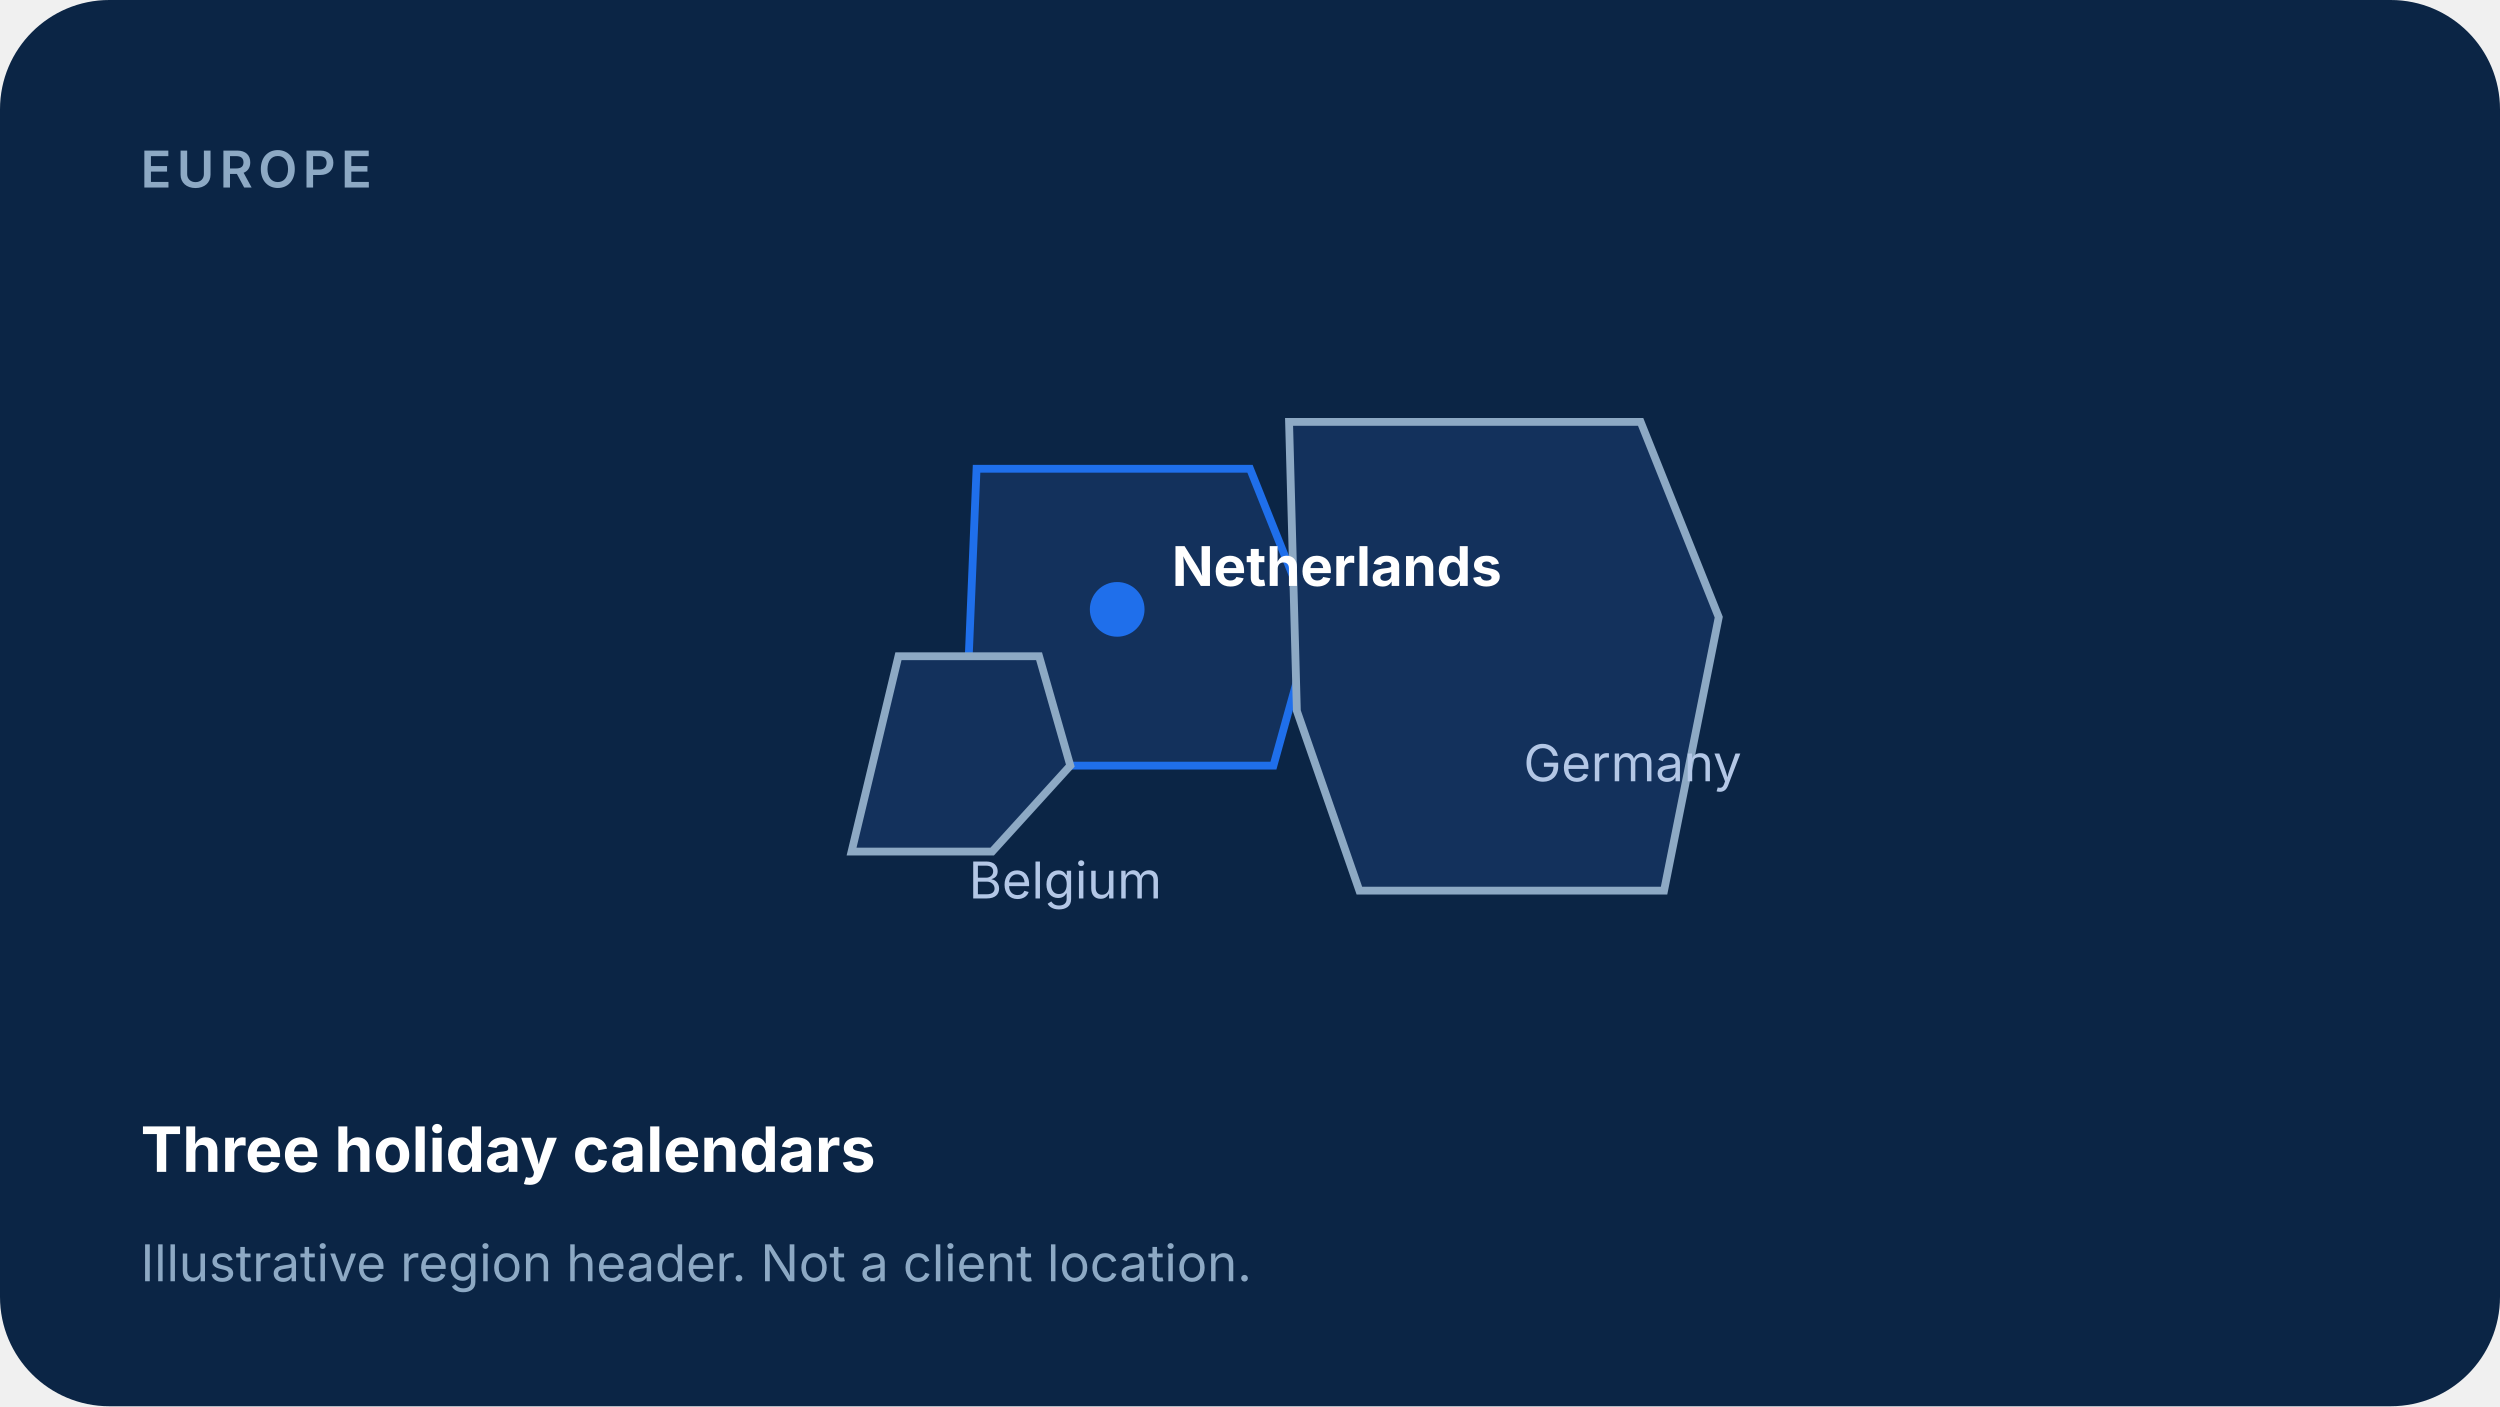
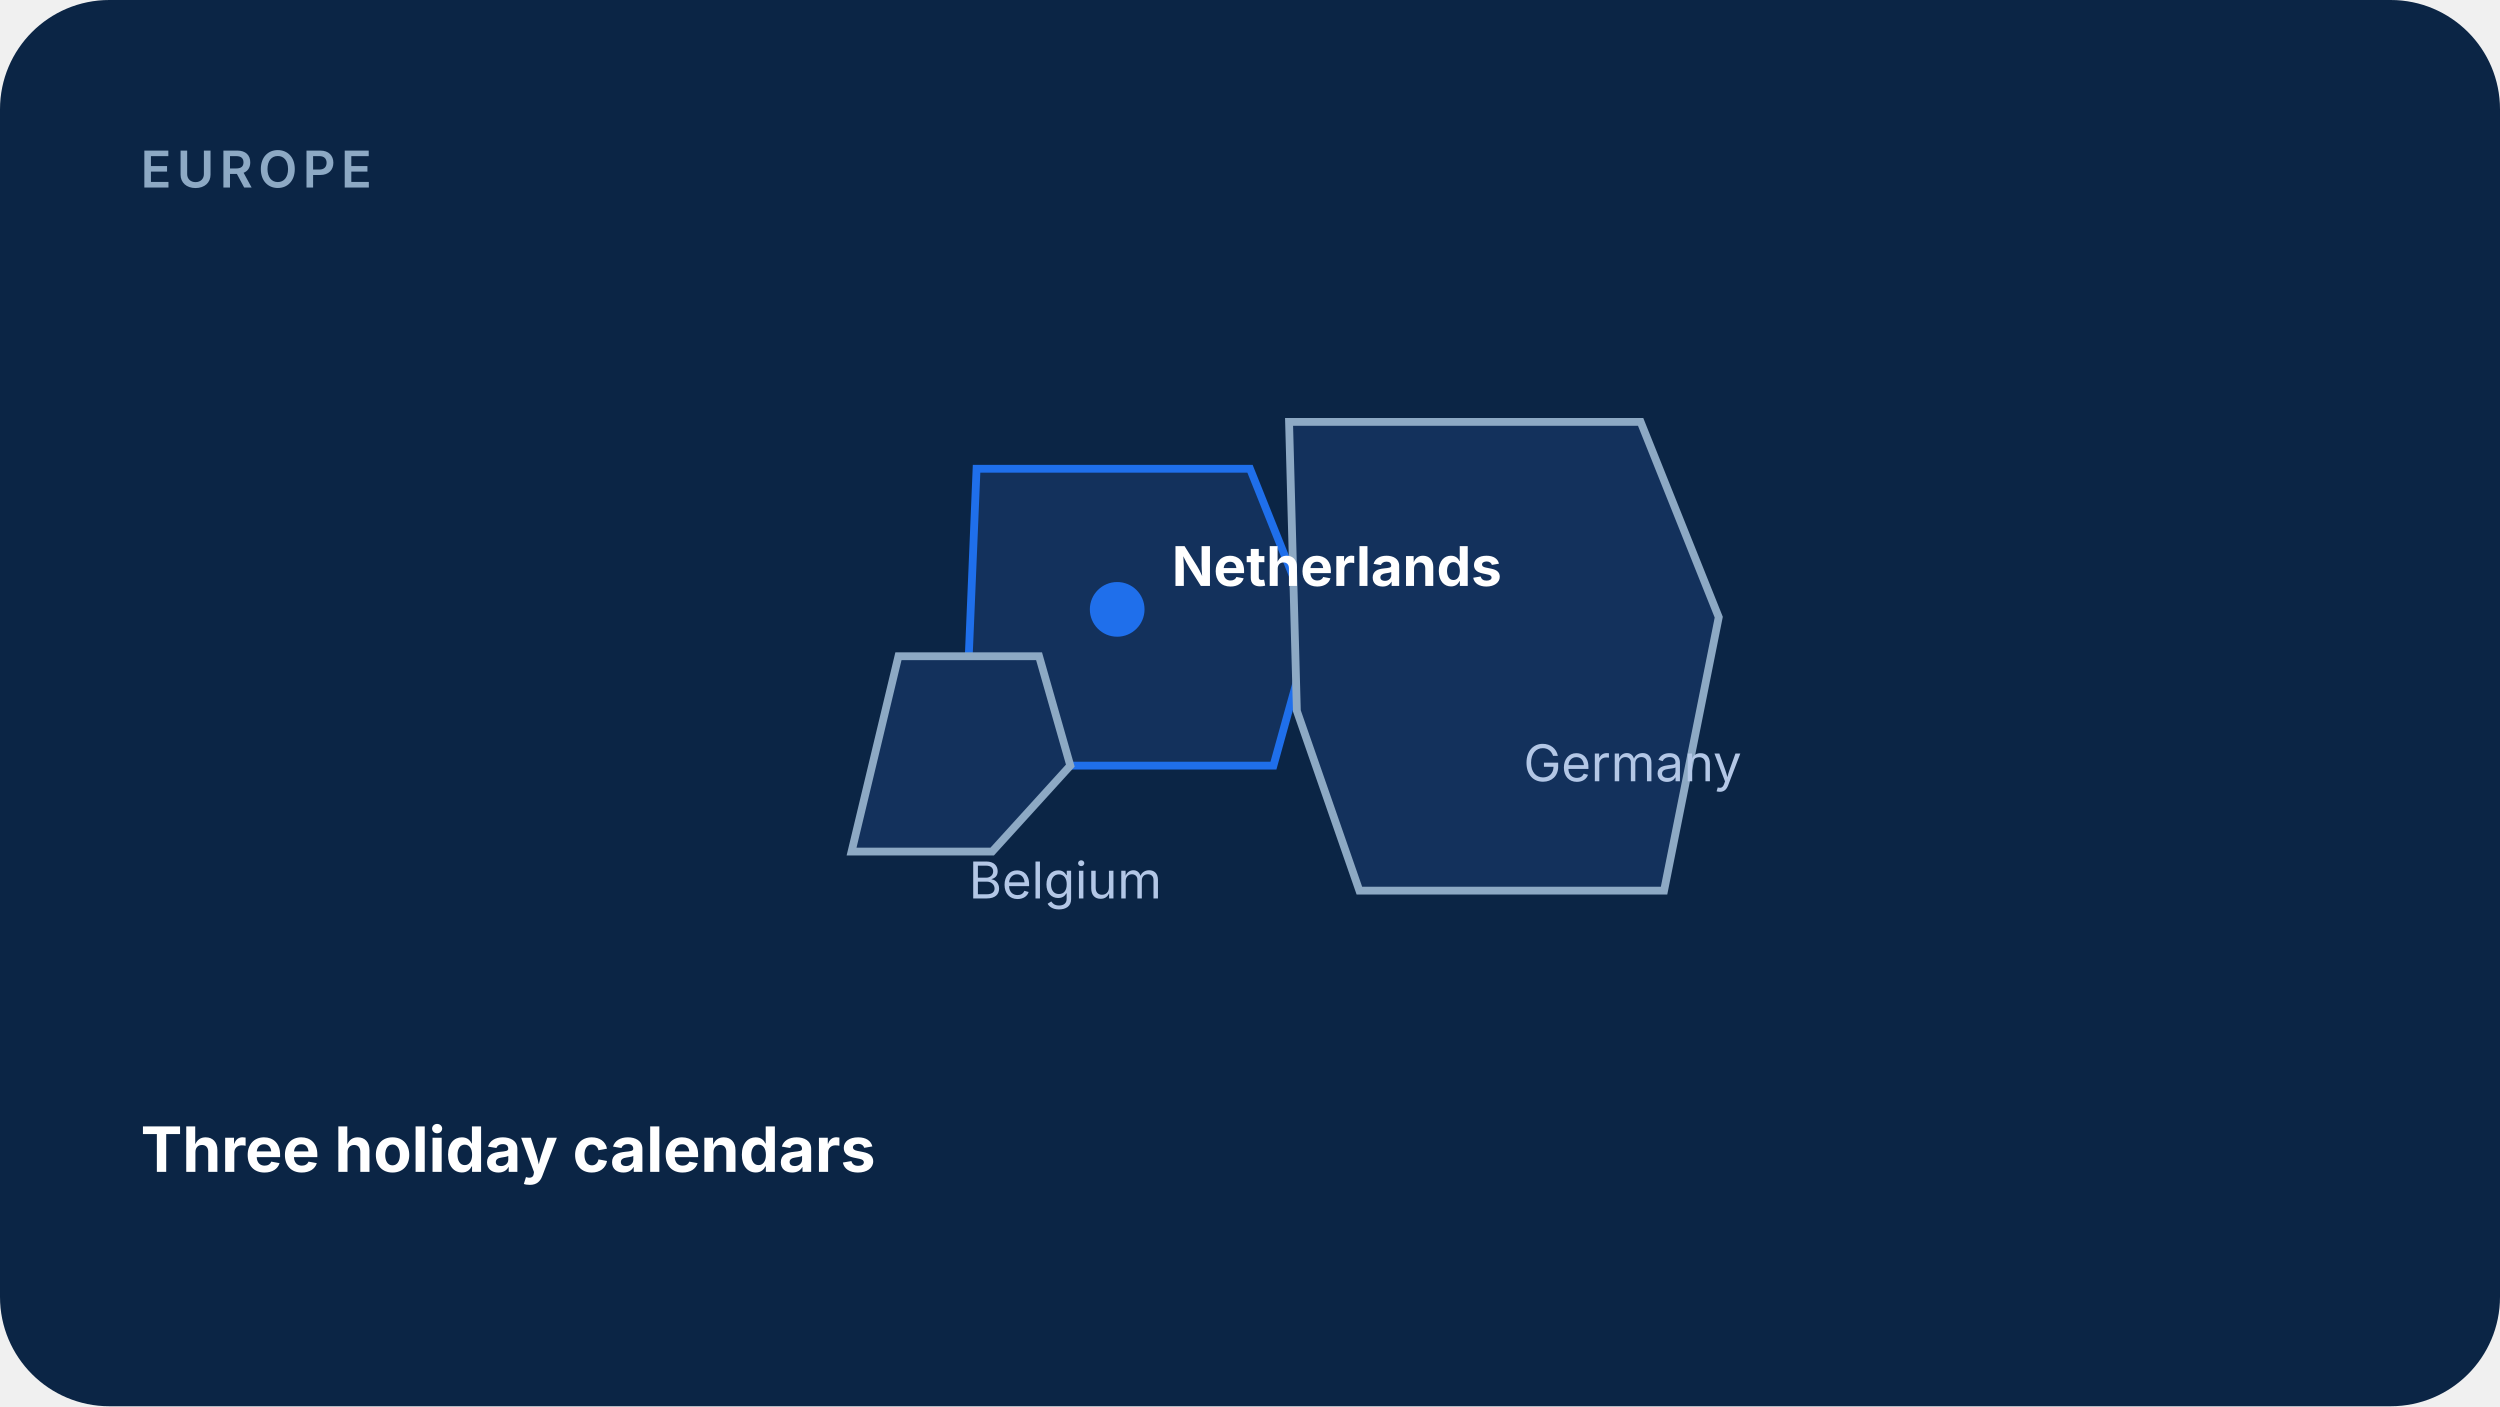
<svg xmlns="http://www.w3.org/2000/svg" viewBox="0 0 640 360" width="640" height="360" role="img">
  <rect width="640" height="360" rx="28" fill="#0B2545" />
  <text x="36" y="48" fill="#8DA9C4" font-family="Inter, Noto Sans, sans-serif" font-size="13" font-weight="600" letter-spacing="1.4">EUROPE</text>
  <path d="M250 120 h70 l16 40-10 36 h-60 l-18-28z" fill="#13315C" stroke="#1F6FEB" stroke-width="2" />
  <path d="M230 168 h36 l8 28-20 22 h-36z" fill="#13315C" stroke="#8DA9C4" stroke-width="2" />
  <path d="M330 108 h90 l20 50-14 70 h-78 l-16-46z" fill="#13315C" stroke="#8DA9C4" stroke-width="2" />
  <circle cx="286" cy="156" r="7" fill="#1F6FEB" />
  <text x="300" y="150" fill="#ffffff" font-family="Inter, Noto Sans, sans-serif" font-size="14" font-weight="700">Netherlands</text>
  <text x="248" y="230" fill="#B3C7E6" font-family="Inter, Noto Sans, sans-serif" font-size="13">Belgium</text>
  <text x="390" y="200" fill="#B3C7E6" font-family="Inter, Noto Sans, sans-serif" font-size="13">Germany</text>
  <text x="36" y="300" fill="#ffffff" font-family="Inter, Noto Sans, sans-serif" font-size="16" font-weight="700">Three holiday calendars</text>
-   <text x="36" y="328" fill="#8DA9C4" font-family="Inter, Noto Sans, sans-serif" font-size="13">Illustrative region header. Not a client location.</text>
</svg>
